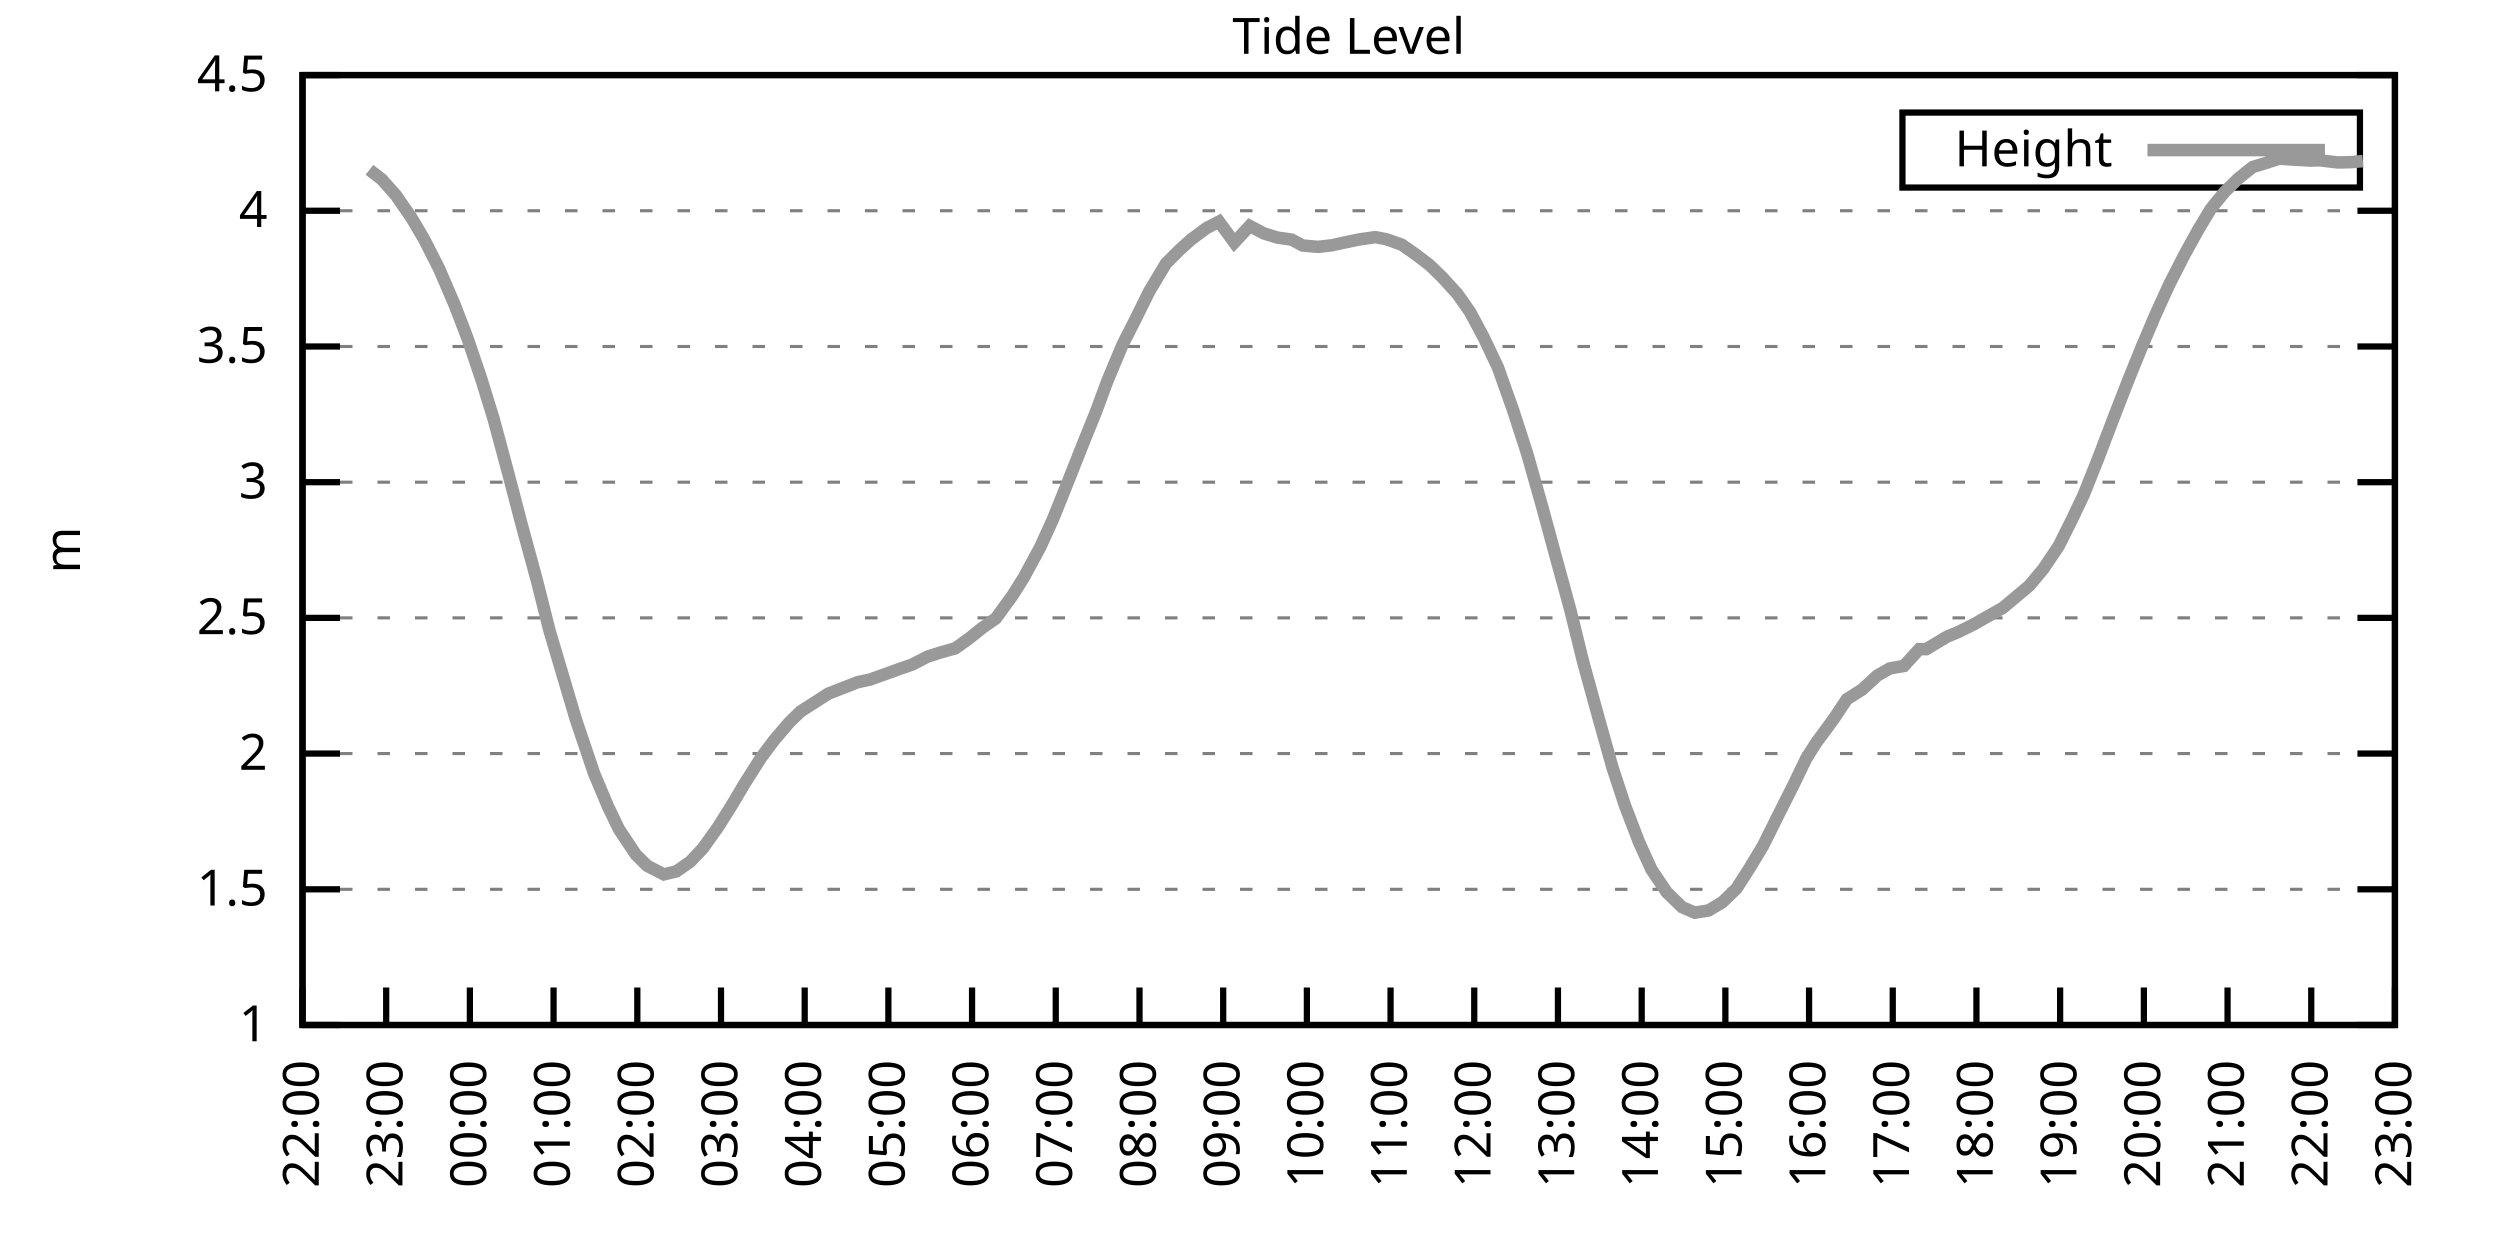
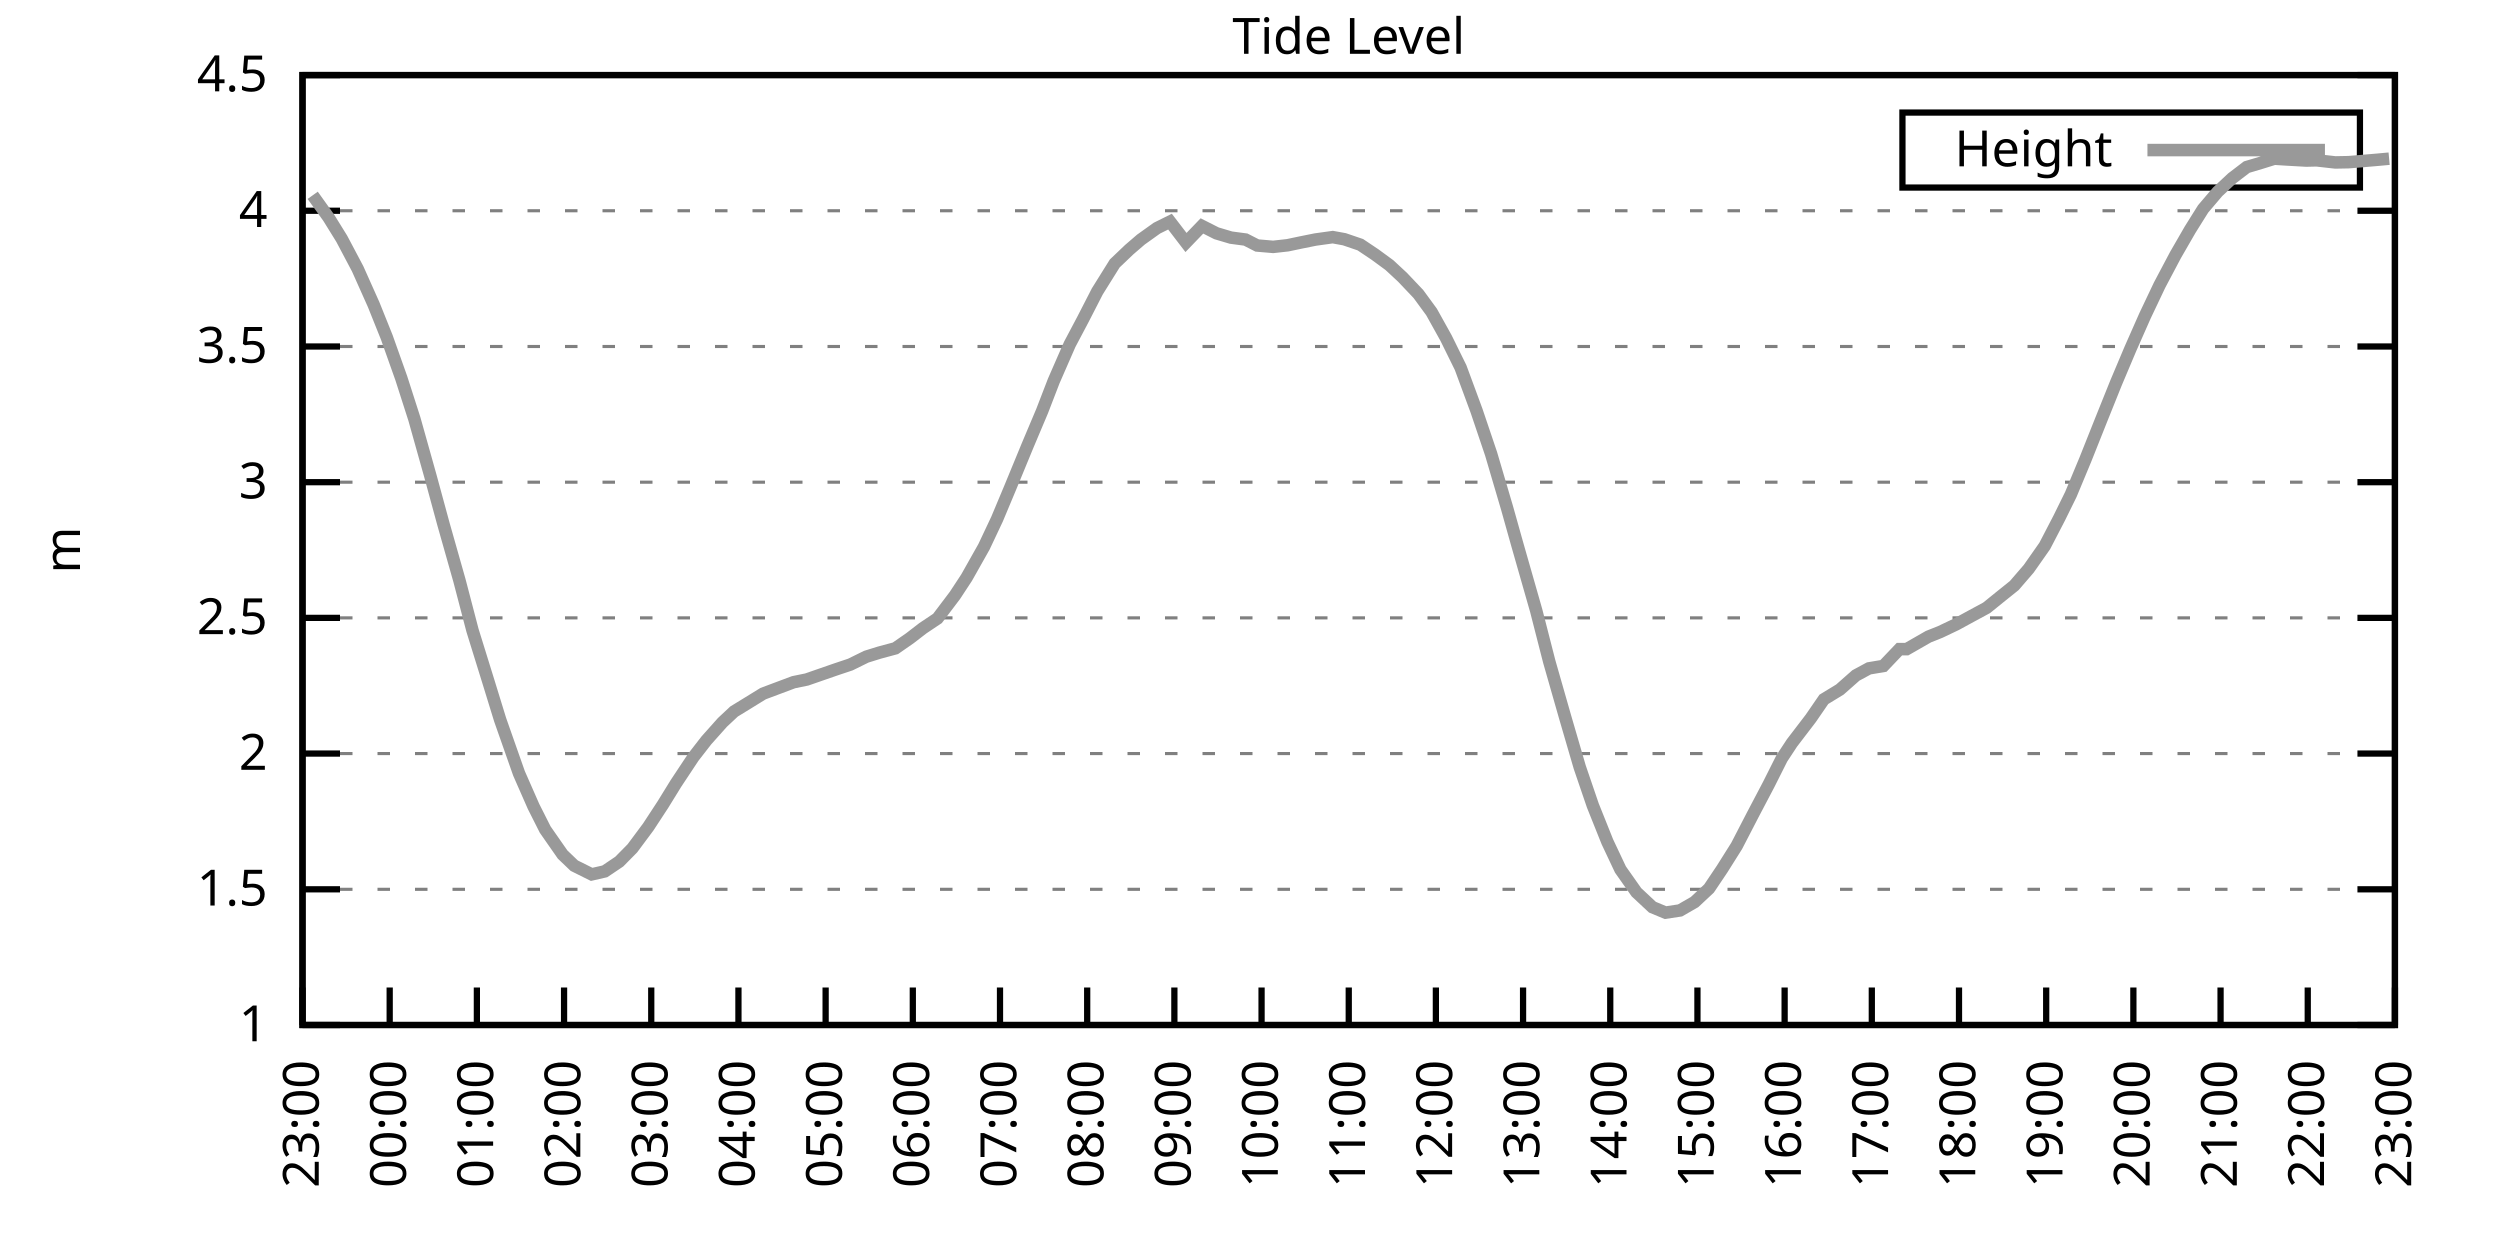
<svg xmlns="http://www.w3.org/2000/svg" xmlns:xlink="http://www.w3.org/1999/xlink" width="400" height="200" viewBox="0 0 400 200">
  <g id="gnuplot_canvas">
    <rect x="0" y="0" width="400" height="200" fill="none" />
    <defs>
      <circle id="gpDot" r="0.5" stroke-width="0.5" stroke="currentColor" />
      <path id="gpPt0" stroke-width="0.333" stroke="currentColor" d="M-1,0 h2 M0,-1 v2" />
      <path id="gpPt1" stroke-width="0.333" stroke="currentColor" d="M-1,-1 L1,1 M1,-1 L-1,1" />
      <path id="gpPt2" stroke-width="0.333" stroke="currentColor" d="M-1,0 L1,0 M0,-1 L0,1 M-1,-1 L1,1 M-1,1 L1,-1" />
      <rect id="gpPt3" stroke-width="0.333" stroke="currentColor" x="-1" y="-1" width="2" height="2" />
      <rect id="gpPt4" stroke-width="0.333" stroke="currentColor" fill="currentColor" x="-1" y="-1" width="2" height="2" />
      <circle id="gpPt5" stroke-width="0.333" stroke="currentColor" cx="0" cy="0" r="1" />
      <use xlink:href="#gpPt5" id="gpPt6" fill="currentColor" stroke="none" />
      <path id="gpPt7" stroke-width="0.333" stroke="currentColor" d="M0,-1.33 L-1.33,0.67 L1.33,0.67 z" />
      <use xlink:href="#gpPt7" id="gpPt8" fill="currentColor" stroke="none" />
      <use xlink:href="#gpPt7" id="gpPt9" stroke="currentColor" transform="rotate(180)" />
      <use xlink:href="#gpPt9" id="gpPt10" fill="currentColor" stroke="none" />
      <use xlink:href="#gpPt3" id="gpPt11" stroke="currentColor" transform="rotate(45)" />
      <use xlink:href="#gpPt11" id="gpPt12" fill="currentColor" stroke="none" />
      <path id="gpPt13" stroke-width="0.333" stroke="currentColor" d="M0,1.330 L1.265,0.411 L0.782,-1.067 L-0.782,-1.076 L-1.265,0.411 z" />
      <use xlink:href="#gpPt13" id="gpPt14" fill="currentColor" stroke="none" />
      <filter id="textbox" filterUnits="objectBoundingBox" x="0" y="0" height="1" width="1">
        <feFlood flood-color="white" flood-opacity="1" result="bgnd" />
        <feComposite in="SourceGraphic" in2="bgnd" operator="atop" />
      </filter>
      <filter id="greybox" filterUnits="objectBoundingBox" x="0" y="0" height="1" width="1">
        <feFlood flood-color="lightgrey" flood-opacity="1" result="grey" />
        <feComposite in="SourceGraphic" in2="grey" operator="atop" />
      </filter>
    </defs>
    <g fill="none" color="white" stroke="currentColor" stroke-width="1.00" stroke-linecap="butt" stroke-linejoin="miter">
</g>
    <g fill="none" color="black" stroke="currentColor" stroke-width="1.00" stroke-linecap="butt" stroke-linejoin="miter">
      <g stroke="none" shape-rendering="crispEdges">
        <polygon fill="rgb(255, 255, 255)" points="48.40,164.00 383.18,164.00 383.18,12.02 48.40,12.02 " />
      </g>
    </g>
    <g fill="none" color="black" stroke="currentColor" stroke-width="1.00" stroke-linecap="butt" stroke-linejoin="miter">
</g>
    <g fill="none" color="black" stroke="black" stroke-width="0.50" stroke-linecap="butt" stroke-linejoin="miter">
</g>
    <g fill="none" color="gray" stroke="currentColor" stroke-width="0.50" stroke-linecap="butt" stroke-linejoin="miter">
      <path stroke="gray" stroke-dasharray="2,4" class="gridline" d="M48.40,164.00 L383.19,164.00  " />
    </g>
    <g fill="none" color="gray" stroke="gray" stroke-width="1.00" stroke-linecap="butt" stroke-linejoin="miter">
</g>
    <g fill="none" color="black" stroke="currentColor" stroke-width="1.00" stroke-linecap="butt" stroke-linejoin="miter">
      <path stroke="black" d="M48.40,164.00 L54.40,164.00 M383.19,164.00 L377.19,164.00  " />
      <g transform="translate(42.80,166.60)" stroke="none" fill="black" font-family="Sans" font-size="8.00" text-anchor="end">
        <text>
          <tspan font-family="Sans"> 1</tspan>
        </text>
      </g>
    </g>
    <g fill="none" color="black" stroke="currentColor" stroke-width="1.00" stroke-linecap="butt" stroke-linejoin="miter">
</g>
    <g fill="none" color="black" stroke="black" stroke-width="0.50" stroke-linecap="butt" stroke-linejoin="miter">
</g>
    <g fill="none" color="gray" stroke="currentColor" stroke-width="0.50" stroke-linecap="butt" stroke-linejoin="miter">
      <path stroke="gray" stroke-dasharray="2,4" class="gridline" d="M48.40,142.29 L383.19,142.29  " />
    </g>
    <g fill="none" color="gray" stroke="gray" stroke-width="1.00" stroke-linecap="butt" stroke-linejoin="miter">
</g>
    <g fill="none" color="black" stroke="currentColor" stroke-width="1.00" stroke-linecap="butt" stroke-linejoin="miter">
      <path stroke="black" d="M48.40,142.29 L54.40,142.29 M383.19,142.29 L377.19,142.29  " />
      <g transform="translate(42.80,144.89)" stroke="none" fill="black" font-family="Sans" font-size="8.00" text-anchor="end">
        <text>
          <tspan font-family="Sans"> 1.5</tspan>
        </text>
      </g>
    </g>
    <g fill="none" color="black" stroke="currentColor" stroke-width="1.00" stroke-linecap="butt" stroke-linejoin="miter">
</g>
    <g fill="none" color="black" stroke="black" stroke-width="0.50" stroke-linecap="butt" stroke-linejoin="miter">
</g>
    <g fill="none" color="gray" stroke="currentColor" stroke-width="0.50" stroke-linecap="butt" stroke-linejoin="miter">
      <path stroke="gray" stroke-dasharray="2,4" class="gridline" d="M48.40,120.57 L383.19,120.57  " />
    </g>
    <g fill="none" color="gray" stroke="gray" stroke-width="1.00" stroke-linecap="butt" stroke-linejoin="miter">
</g>
    <g fill="none" color="black" stroke="currentColor" stroke-width="1.00" stroke-linecap="butt" stroke-linejoin="miter">
      <path stroke="black" d="M48.40,120.57 L54.40,120.57 M383.19,120.57 L377.19,120.57  " />
      <g transform="translate(42.80,123.17)" stroke="none" fill="black" font-family="Sans" font-size="8.00" text-anchor="end">
        <text>
          <tspan font-family="Sans"> 2</tspan>
        </text>
      </g>
    </g>
    <g fill="none" color="black" stroke="currentColor" stroke-width="1.00" stroke-linecap="butt" stroke-linejoin="miter">
</g>
    <g fill="none" color="black" stroke="black" stroke-width="0.50" stroke-linecap="butt" stroke-linejoin="miter">
</g>
    <g fill="none" color="gray" stroke="currentColor" stroke-width="0.50" stroke-linecap="butt" stroke-linejoin="miter">
      <path stroke="gray" stroke-dasharray="2,4" class="gridline" d="M48.40,98.86 L383.19,98.86  " />
    </g>
    <g fill="none" color="gray" stroke="gray" stroke-width="1.00" stroke-linecap="butt" stroke-linejoin="miter">
</g>
    <g fill="none" color="black" stroke="currentColor" stroke-width="1.00" stroke-linecap="butt" stroke-linejoin="miter">
      <path stroke="black" d="M48.40,98.86 L54.40,98.86 M383.19,98.86 L377.19,98.86  " />
      <g transform="translate(42.80,101.46)" stroke="none" fill="black" font-family="Sans" font-size="8.00" text-anchor="end">
        <text>
          <tspan font-family="Sans"> 2.5</tspan>
        </text>
      </g>
    </g>
    <g fill="none" color="black" stroke="currentColor" stroke-width="1.00" stroke-linecap="butt" stroke-linejoin="miter">
</g>
    <g fill="none" color="black" stroke="black" stroke-width="0.50" stroke-linecap="butt" stroke-linejoin="miter">
</g>
    <g fill="none" color="gray" stroke="currentColor" stroke-width="0.50" stroke-linecap="butt" stroke-linejoin="miter">
      <path stroke="gray" stroke-dasharray="2,4" class="gridline" d="M48.40,77.15 L383.19,77.15  " />
    </g>
    <g fill="none" color="gray" stroke="gray" stroke-width="1.00" stroke-linecap="butt" stroke-linejoin="miter">
</g>
    <g fill="none" color="black" stroke="currentColor" stroke-width="1.00" stroke-linecap="butt" stroke-linejoin="miter">
      <path stroke="black" d="M48.40,77.15 L54.40,77.15 M383.19,77.15 L377.19,77.15  " />
      <g transform="translate(42.80,79.75)" stroke="none" fill="black" font-family="Sans" font-size="8.00" text-anchor="end">
        <text>
          <tspan font-family="Sans"> 3</tspan>
        </text>
      </g>
    </g>
    <g fill="none" color="black" stroke="currentColor" stroke-width="1.00" stroke-linecap="butt" stroke-linejoin="miter">
</g>
    <g fill="none" color="black" stroke="black" stroke-width="0.50" stroke-linecap="butt" stroke-linejoin="miter">
</g>
    <g fill="none" color="gray" stroke="currentColor" stroke-width="0.50" stroke-linecap="butt" stroke-linejoin="miter">
      <path stroke="gray" stroke-dasharray="2,4" class="gridline" d="M48.40,55.44 L383.19,55.44  " />
    </g>
    <g fill="none" color="gray" stroke="gray" stroke-width="1.00" stroke-linecap="butt" stroke-linejoin="miter">
</g>
    <g fill="none" color="black" stroke="currentColor" stroke-width="1.00" stroke-linecap="butt" stroke-linejoin="miter">
      <path stroke="black" d="M48.40,55.44 L54.40,55.44 M383.19,55.44 L377.19,55.44  " />
      <g transform="translate(42.80,58.04)" stroke="none" fill="black" font-family="Sans" font-size="8.00" text-anchor="end">
        <text>
          <tspan font-family="Sans"> 3.5</tspan>
        </text>
      </g>
    </g>
    <g fill="none" color="black" stroke="currentColor" stroke-width="1.00" stroke-linecap="butt" stroke-linejoin="miter">
</g>
    <g fill="none" color="black" stroke="black" stroke-width="0.50" stroke-linecap="butt" stroke-linejoin="miter">
</g>
    <g fill="none" color="gray" stroke="currentColor" stroke-width="0.50" stroke-linecap="butt" stroke-linejoin="miter">
      <path stroke="gray" stroke-dasharray="2,4" class="gridline" d="M48.40,33.72 L383.19,33.72  " />
    </g>
    <g fill="none" color="gray" stroke="gray" stroke-width="1.00" stroke-linecap="butt" stroke-linejoin="miter">
</g>
    <g fill="none" color="black" stroke="currentColor" stroke-width="1.00" stroke-linecap="butt" stroke-linejoin="miter">
      <path stroke="black" d="M48.40,33.72 L54.40,33.72 M383.19,33.72 L377.19,33.72  " />
      <g transform="translate(42.80,36.32)" stroke="none" fill="black" font-family="Sans" font-size="8.00" text-anchor="end">
        <text>
          <tspan font-family="Sans"> 4</tspan>
        </text>
      </g>
    </g>
    <g fill="none" color="black" stroke="currentColor" stroke-width="1.00" stroke-linecap="butt" stroke-linejoin="miter">
</g>
    <g fill="none" color="black" stroke="black" stroke-width="0.50" stroke-linecap="butt" stroke-linejoin="miter">
</g>
    <g fill="none" color="gray" stroke="currentColor" stroke-width="0.50" stroke-linecap="butt" stroke-linejoin="miter">
      <path stroke="gray" stroke-dasharray="2,4" class="gridline" d="M48.40,12.01 L383.19,12.01  " />
    </g>
    <g fill="none" color="gray" stroke="gray" stroke-width="1.00" stroke-linecap="butt" stroke-linejoin="miter">
</g>
    <g fill="none" color="black" stroke="currentColor" stroke-width="1.00" stroke-linecap="butt" stroke-linejoin="miter">
      <path stroke="black" d="M48.40,12.01 L54.40,12.01 M383.19,12.01 L377.19,12.01  " />
      <g transform="translate(42.80,14.61)" stroke="none" fill="black" font-family="Sans" font-size="8.00" text-anchor="end">
        <text>
          <tspan font-family="Sans"> 4.5</tspan>
        </text>
      </g>
    </g>
    <g fill="none" color="black" stroke="currentColor" stroke-width="1.00" stroke-linecap="butt" stroke-linejoin="miter">
      <path stroke="black" d="M48.40,164.00 L48.40,158.00  " />
      <g transform="translate(51.00,169.60) rotate(270.00)" stroke="none" fill="black" font-family="Sans" font-size="8.00" text-anchor="end">
        <text>
-           <tspan font-family="Sans">22:00</tspan>
-         </text>
-       </g>
-     </g>
-     <g fill="none" color="black" stroke="currentColor" stroke-width="1.00" stroke-linecap="butt" stroke-linejoin="miter">
-       <path stroke="black" d="M61.79,164.00 L61.79,158.00  " />
-       <g transform="translate(64.39,169.60) rotate(270.00)" stroke="none" fill="black" font-family="Sans" font-size="8.00" text-anchor="end">
-         <text>
          <tspan font-family="Sans">23:00</tspan>
        </text>
      </g>
    </g>
    <g fill="none" color="black" stroke="currentColor" stroke-width="1.00" stroke-linecap="butt" stroke-linejoin="miter">
-       <path stroke="black" d="M75.18,164.00 L75.18,158.00  " />
-       <g transform="translate(77.78,169.60) rotate(270.00)" stroke="none" fill="black" font-family="Sans" font-size="8.00" text-anchor="end">
+       <path stroke="black" d="M62.35,164.00 L62.35,158.00  " />
+       <g transform="translate(64.95,169.60) rotate(270.00)" stroke="none" fill="black" font-family="Sans" font-size="8.00" text-anchor="end">
        <text>
          <tspan font-family="Sans">00:00</tspan>
        </text>
      </g>
    </g>
    <g fill="none" color="black" stroke="currentColor" stroke-width="1.00" stroke-linecap="butt" stroke-linejoin="miter">
-       <path stroke="black" d="M88.57,164.00 L88.57,158.00  " />
-       <g transform="translate(91.17,169.60) rotate(270.00)" stroke="none" fill="black" font-family="Sans" font-size="8.00" text-anchor="end">
+       <path stroke="black" d="M76.30,164.00 L76.30,158.00  " />
+       <g transform="translate(78.90,169.60) rotate(270.00)" stroke="none" fill="black" font-family="Sans" font-size="8.00" text-anchor="end">
        <text>
          <tspan font-family="Sans">01:00</tspan>
        </text>
      </g>
    </g>
    <g fill="none" color="black" stroke="currentColor" stroke-width="1.00" stroke-linecap="butt" stroke-linejoin="miter">
-       <path stroke="black" d="M101.97,164.00 L101.97,158.00  " />
-       <g transform="translate(104.57,169.60) rotate(270.00)" stroke="none" fill="black" font-family="Sans" font-size="8.00" text-anchor="end">
+       <path stroke="black" d="M90.25,164.00 L90.25,158.00  " />
+       <g transform="translate(92.85,169.60) rotate(270.00)" stroke="none" fill="black" font-family="Sans" font-size="8.00" text-anchor="end">
        <text>
          <tspan font-family="Sans">02:00</tspan>
        </text>
      </g>
    </g>
    <g fill="none" color="black" stroke="currentColor" stroke-width="1.00" stroke-linecap="butt" stroke-linejoin="miter">
-       <path stroke="black" d="M115.36,164.00 L115.36,158.00  " />
-       <g transform="translate(117.96,169.60) rotate(270.00)" stroke="none" fill="black" font-family="Sans" font-size="8.00" text-anchor="end">
+       <path stroke="black" d="M104.20,164.00 L104.20,158.00  " />
+       <g transform="translate(106.80,169.60) rotate(270.00)" stroke="none" fill="black" font-family="Sans" font-size="8.00" text-anchor="end">
        <text>
          <tspan font-family="Sans">03:00</tspan>
        </text>
      </g>
    </g>
    <g fill="none" color="black" stroke="currentColor" stroke-width="1.00" stroke-linecap="butt" stroke-linejoin="miter">
-       <path stroke="black" d="M128.75,164.00 L128.75,158.00  " />
-       <g transform="translate(131.35,169.60) rotate(270.00)" stroke="none" fill="black" font-family="Sans" font-size="8.00" text-anchor="end">
+       <path stroke="black" d="M118.15,164.00 L118.15,158.00  " />
+       <g transform="translate(120.75,169.60) rotate(270.00)" stroke="none" fill="black" font-family="Sans" font-size="8.00" text-anchor="end">
        <text>
          <tspan font-family="Sans">04:00</tspan>
        </text>
      </g>
    </g>
    <g fill="none" color="black" stroke="currentColor" stroke-width="1.00" stroke-linecap="butt" stroke-linejoin="miter">
-       <path stroke="black" d="M142.14,164.00 L142.14,158.00  " />
-       <g transform="translate(144.74,169.60) rotate(270.00)" stroke="none" fill="black" font-family="Sans" font-size="8.00" text-anchor="end">
+       <path stroke="black" d="M132.10,164.00 L132.10,158.00  " />
+       <g transform="translate(134.70,169.60) rotate(270.00)" stroke="none" fill="black" font-family="Sans" font-size="8.00" text-anchor="end">
        <text>
          <tspan font-family="Sans">05:00</tspan>
        </text>
      </g>
    </g>
    <g fill="none" color="black" stroke="currentColor" stroke-width="1.00" stroke-linecap="butt" stroke-linejoin="miter">
-       <path stroke="black" d="M155.53,164.00 L155.53,158.00  " />
-       <g transform="translate(158.13,169.60) rotate(270.00)" stroke="none" fill="black" font-family="Sans" font-size="8.00" text-anchor="end">
+       <path stroke="black" d="M146.05,164.00 L146.05,158.00  " />
+       <g transform="translate(148.65,169.60) rotate(270.00)" stroke="none" fill="black" font-family="Sans" font-size="8.00" text-anchor="end">
        <text>
          <tspan font-family="Sans">06:00</tspan>
        </text>
      </g>
    </g>
    <g fill="none" color="black" stroke="currentColor" stroke-width="1.00" stroke-linecap="butt" stroke-linejoin="miter">
-       <path stroke="black" d="M168.92,164.00 L168.92,158.00  " />
-       <g transform="translate(171.52,169.60) rotate(270.00)" stroke="none" fill="black" font-family="Sans" font-size="8.00" text-anchor="end">
+       <path stroke="black" d="M160.00,164.00 L160.00,158.00  " />
+       <g transform="translate(162.60,169.60) rotate(270.00)" stroke="none" fill="black" font-family="Sans" font-size="8.00" text-anchor="end">
        <text>
          <tspan font-family="Sans">07:00</tspan>
        </text>
      </g>
    </g>
    <g fill="none" color="black" stroke="currentColor" stroke-width="1.00" stroke-linecap="butt" stroke-linejoin="miter">
-       <path stroke="black" d="M182.32,164.00 L182.32,158.00  " />
-       <g transform="translate(184.92,169.60) rotate(270.00)" stroke="none" fill="black" font-family="Sans" font-size="8.00" text-anchor="end">
+       <path stroke="black" d="M173.95,164.00 L173.95,158.00  " />
+       <g transform="translate(176.55,169.60) rotate(270.00)" stroke="none" fill="black" font-family="Sans" font-size="8.00" text-anchor="end">
        <text>
          <tspan font-family="Sans">08:00</tspan>
        </text>
      </g>
    </g>
    <g fill="none" color="black" stroke="currentColor" stroke-width="1.00" stroke-linecap="butt" stroke-linejoin="miter">
-       <path stroke="black" d="M195.71,164.00 L195.71,158.00  " />
-       <g transform="translate(198.31,169.60) rotate(270.00)" stroke="none" fill="black" font-family="Sans" font-size="8.00" text-anchor="end">
+       <path stroke="black" d="M187.90,164.00 L187.90,158.00  " />
+       <g transform="translate(190.50,169.60) rotate(270.00)" stroke="none" fill="black" font-family="Sans" font-size="8.00" text-anchor="end">
        <text>
          <tspan font-family="Sans">09:00</tspan>
        </text>
      </g>
    </g>
    <g fill="none" color="black" stroke="currentColor" stroke-width="1.00" stroke-linecap="butt" stroke-linejoin="miter">
-       <path stroke="black" d="M209.10,164.00 L209.10,158.00  " />
-       <g transform="translate(211.70,169.60) rotate(270.00)" stroke="none" fill="black" font-family="Sans" font-size="8.00" text-anchor="end">
+       <path stroke="black" d="M201.85,164.00 L201.85,158.00  " />
+       <g transform="translate(204.45,169.60) rotate(270.00)" stroke="none" fill="black" font-family="Sans" font-size="8.00" text-anchor="end">
        <text>
          <tspan font-family="Sans">10:00</tspan>
        </text>
      </g>
    </g>
    <g fill="none" color="black" stroke="currentColor" stroke-width="1.00" stroke-linecap="butt" stroke-linejoin="miter">
-       <path stroke="black" d="M222.49,164.00 L222.49,158.00  " />
-       <g transform="translate(225.09,169.60) rotate(270.00)" stroke="none" fill="black" font-family="Sans" font-size="8.00" text-anchor="end">
+       <path stroke="black" d="M215.80,164.00 L215.80,158.00  " />
+       <g transform="translate(218.40,169.60) rotate(270.00)" stroke="none" fill="black" font-family="Sans" font-size="8.00" text-anchor="end">
        <text>
          <tspan font-family="Sans">11:00</tspan>
        </text>
      </g>
    </g>
    <g fill="none" color="black" stroke="currentColor" stroke-width="1.00" stroke-linecap="butt" stroke-linejoin="miter">
-       <path stroke="black" d="M235.88,164.00 L235.88,158.00  " />
-       <g transform="translate(238.48,169.60) rotate(270.00)" stroke="none" fill="black" font-family="Sans" font-size="8.00" text-anchor="end">
+       <path stroke="black" d="M229.74,164.00 L229.74,158.00  " />
+       <g transform="translate(232.34,169.60) rotate(270.00)" stroke="none" fill="black" font-family="Sans" font-size="8.00" text-anchor="end">
        <text>
          <tspan font-family="Sans">12:00</tspan>
        </text>
      </g>
    </g>
    <g fill="none" color="black" stroke="currentColor" stroke-width="1.00" stroke-linecap="butt" stroke-linejoin="miter">
-       <path stroke="black" d="M249.27,164.00 L249.27,158.00  " />
-       <g transform="translate(251.87,169.60) rotate(270.00)" stroke="none" fill="black" font-family="Sans" font-size="8.00" text-anchor="end">
+       <path stroke="black" d="M243.69,164.00 L243.69,158.00  " />
+       <g transform="translate(246.29,169.60) rotate(270.00)" stroke="none" fill="black" font-family="Sans" font-size="8.00" text-anchor="end">
        <text>
          <tspan font-family="Sans">13:00</tspan>
        </text>
      </g>
    </g>
    <g fill="none" color="black" stroke="currentColor" stroke-width="1.00" stroke-linecap="butt" stroke-linejoin="miter">
-       <path stroke="black" d="M262.67,164.00 L262.67,158.00  " />
-       <g transform="translate(265.27,169.60) rotate(270.00)" stroke="none" fill="black" font-family="Sans" font-size="8.00" text-anchor="end">
+       <path stroke="black" d="M257.64,164.00 L257.64,158.00  " />
+       <g transform="translate(260.24,169.60) rotate(270.00)" stroke="none" fill="black" font-family="Sans" font-size="8.00" text-anchor="end">
        <text>
          <tspan font-family="Sans">14:00</tspan>
        </text>
      </g>
    </g>
    <g fill="none" color="black" stroke="currentColor" stroke-width="1.00" stroke-linecap="butt" stroke-linejoin="miter">
-       <path stroke="black" d="M276.06,164.00 L276.06,158.00  " />
-       <g transform="translate(278.66,169.60) rotate(270.00)" stroke="none" fill="black" font-family="Sans" font-size="8.00" text-anchor="end">
+       <path stroke="black" d="M271.59,164.00 L271.59,158.00  " />
+       <g transform="translate(274.19,169.60) rotate(270.00)" stroke="none" fill="black" font-family="Sans" font-size="8.00" text-anchor="end">
        <text>
          <tspan font-family="Sans">15:00</tspan>
        </text>
      </g>
    </g>
    <g fill="none" color="black" stroke="currentColor" stroke-width="1.00" stroke-linecap="butt" stroke-linejoin="miter">
-       <path stroke="black" d="M289.45,164.00 L289.45,158.00  " />
-       <g transform="translate(292.05,169.60) rotate(270.00)" stroke="none" fill="black" font-family="Sans" font-size="8.00" text-anchor="end">
+       <path stroke="black" d="M285.54,164.00 L285.54,158.00  " />
+       <g transform="translate(288.14,169.60) rotate(270.00)" stroke="none" fill="black" font-family="Sans" font-size="8.00" text-anchor="end">
        <text>
          <tspan font-family="Sans">16:00</tspan>
        </text>
      </g>
    </g>
    <g fill="none" color="black" stroke="currentColor" stroke-width="1.00" stroke-linecap="butt" stroke-linejoin="miter">
-       <path stroke="black" d="M302.84,164.00 L302.84,158.00  " />
-       <g transform="translate(305.44,169.60) rotate(270.00)" stroke="none" fill="black" font-family="Sans" font-size="8.00" text-anchor="end">
+       <path stroke="black" d="M299.49,164.00 L299.49,158.00  " />
+       <g transform="translate(302.09,169.60) rotate(270.00)" stroke="none" fill="black" font-family="Sans" font-size="8.00" text-anchor="end">
        <text>
          <tspan font-family="Sans">17:00</tspan>
        </text>
      </g>
    </g>
    <g fill="none" color="black" stroke="currentColor" stroke-width="1.00" stroke-linecap="butt" stroke-linejoin="miter">
-       <path stroke="black" d="M316.23,164.00 L316.23,158.00  " />
-       <g transform="translate(318.83,169.60) rotate(270.00)" stroke="none" fill="black" font-family="Sans" font-size="8.00" text-anchor="end">
+       <path stroke="black" d="M313.44,164.00 L313.44,158.00  " />
+       <g transform="translate(316.04,169.60) rotate(270.00)" stroke="none" fill="black" font-family="Sans" font-size="8.00" text-anchor="end">
        <text>
          <tspan font-family="Sans">18:00</tspan>
        </text>
      </g>
    </g>
    <g fill="none" color="black" stroke="currentColor" stroke-width="1.00" stroke-linecap="butt" stroke-linejoin="miter">
-       <path stroke="black" d="M329.62,164.00 L329.62,158.00  " />
-       <g transform="translate(332.22,169.60) rotate(270.00)" stroke="none" fill="black" font-family="Sans" font-size="8.00" text-anchor="end">
+       <path stroke="black" d="M327.39,164.00 L327.39,158.00  " />
+       <g transform="translate(329.99,169.60) rotate(270.00)" stroke="none" fill="black" font-family="Sans" font-size="8.00" text-anchor="end">
        <text>
          <tspan font-family="Sans">19:00</tspan>
        </text>
      </g>
    </g>
    <g fill="none" color="black" stroke="currentColor" stroke-width="1.00" stroke-linecap="butt" stroke-linejoin="miter">
-       <path stroke="black" d="M343.02,164.00 L343.02,158.00  " />
-       <g transform="translate(345.62,169.60) rotate(270.00)" stroke="none" fill="black" font-family="Sans" font-size="8.00" text-anchor="end">
+       <path stroke="black" d="M341.34,164.00 L341.34,158.00  " />
+       <g transform="translate(343.94,169.60) rotate(270.00)" stroke="none" fill="black" font-family="Sans" font-size="8.00" text-anchor="end">
        <text>
          <tspan font-family="Sans">20:00</tspan>
        </text>
      </g>
    </g>
    <g fill="none" color="black" stroke="currentColor" stroke-width="1.00" stroke-linecap="butt" stroke-linejoin="miter">
-       <path stroke="black" d="M356.41,164.00 L356.41,158.00  " />
-       <g transform="translate(359.01,169.60) rotate(270.00)" stroke="none" fill="black" font-family="Sans" font-size="8.00" text-anchor="end">
+       <path stroke="black" d="M355.29,164.00 L355.29,158.00  " />
+       <g transform="translate(357.89,169.60) rotate(270.00)" stroke="none" fill="black" font-family="Sans" font-size="8.00" text-anchor="end">
        <text>
          <tspan font-family="Sans">21:00</tspan>
        </text>
      </g>
    </g>
    <g fill="none" color="black" stroke="currentColor" stroke-width="1.00" stroke-linecap="butt" stroke-linejoin="miter">
-       <path stroke="black" d="M369.80,164.00 L369.80,158.00  " />
-       <g transform="translate(372.40,169.60) rotate(270.00)" stroke="none" fill="black" font-family="Sans" font-size="8.00" text-anchor="end">
+       <path stroke="black" d="M369.24,164.00 L369.24,158.00  " />
+       <g transform="translate(371.84,169.60) rotate(270.00)" stroke="none" fill="black" font-family="Sans" font-size="8.00" text-anchor="end">
        <text>
          <tspan font-family="Sans">22:00</tspan>
        </text>
      </g>
    </g>
    <g fill="none" color="black" stroke="currentColor" stroke-width="1.00" stroke-linecap="butt" stroke-linejoin="miter">
      <path stroke="black" d="M383.19,164.00 L383.19,158.00  " />
      <g transform="translate(385.79,169.60) rotate(270.00)" stroke="none" fill="black" font-family="Sans" font-size="8.00" text-anchor="end">
        <text>
          <tspan font-family="Sans">23:00</tspan>
        </text>
      </g>
    </g>
    <g fill="none" color="black" stroke="currentColor" stroke-width="1.00" stroke-linecap="butt" stroke-linejoin="miter">
</g>
    <g fill="none" color="black" stroke="currentColor" stroke-width="1.00" stroke-linecap="butt" stroke-linejoin="miter">
      <path stroke="black" d="M48.40,12.01 L48.40,164.00 L383.19,164.00 L383.19,12.01 L48.40,12.01 Z  " />
    </g>
    <g fill="none" color="black" stroke="currentColor" stroke-width="1.00" stroke-linecap="butt" stroke-linejoin="miter">
</g>
    <g fill="none" color="black" stroke="currentColor" stroke-width="1.00" stroke-linecap="butt" stroke-linejoin="miter">
      <path stroke="black" d="M304.39,30.01 L304.39,18.01 L377.59,18.01 L377.59,30.01 L304.39,30.01 Z  " />
    </g>
    <g id="Tide_level_plot_1">
      <g fill="none" color="white" stroke="black" stroke-width="2.00" stroke-linecap="butt" stroke-linejoin="miter">
</g>
      <g fill="none" color="black" stroke="currentColor" stroke-width="2.00" stroke-linecap="butt" stroke-linejoin="miter">
        <g transform="translate(337.99,26.61)" stroke="none" fill="black" font-family="Sans" font-size="8.00" text-anchor="end">
          <text>
            <tspan font-family="Sans">Height</tspan>
          </text>
        </g>
      </g>
      <g fill="none" color="black" stroke="currentColor" stroke-width="2.00" stroke-linecap="butt" stroke-linejoin="miter">
-         <path stroke="rgb(153, 153, 153)" d="M343.59,24.01 L371.99,24.01 M59.11,27.17 L61.12,28.73 L63.35,31.25 L65.81,34.81 L67.82,38.20 L70.27,43.02   L72.73,48.75 L74.74,53.96 L76.97,60.52 L78.98,67.03 L81.43,76.15 L83.44,83.84 L85.90,92.87 L87.91,100.86   L90.36,109.11 L92.15,115.15 L95.05,123.74 L97.28,129.04 L99.06,132.73 L101.74,136.73 L103.53,138.51 L106.21,139.90   L108.22,139.42 L110.45,137.86 L112.46,135.73 L114.91,132.30 L117.14,128.74 L119.15,125.35 L121.83,121.14 L123.84,118.45   L126.29,115.58 L128.08,113.84 L130.31,112.41 L132.54,110.98 L135.00,110.02 L137.23,109.15 L139.24,108.72 L143.70,107.11   L145.94,106.33 L148.39,105.07 L150.40,104.42 L152.85,103.73 L155.09,102.12 L157.10,100.51 L159.33,98.95 L162.01,95.26   L163.79,92.43 L166.47,87.48 L168.48,83.05 L170.49,78.06 L173.17,71.29 L175.40,65.77 L177.18,60.95 L179.64,55.09   L181.65,51.14 L183.88,46.62 L186.56,42.15 L188.79,39.93 L190.57,38.33 L193.03,36.50 L195.04,35.46 L197.49,38.80   L199.95,36.15 L202.18,37.33 L204.41,38.02 L206.64,38.33 L208.43,39.28 L210.88,39.50 L213.12,39.24 L215.13,38.80   L217.36,38.33 L220.04,37.94 L221.82,38.28 L224.28,39.15 L226.51,40.71 L228.74,42.41 L230.75,44.36 L233.20,47.05   L235.21,49.92 L237.44,54.09 L239.68,58.82 L242.13,65.73 L244.36,72.63 L246.82,81.32 L248.38,87.09 L251.28,97.69   L253.29,105.85 L255.75,114.80 L257.98,122.75 L259.99,128.87 L262.22,134.69 L264.23,139.12 L266.68,142.76 L269.14,145.15   L271.15,146.02 L273.38,145.67 L275.61,144.33 L277.84,142.16 L279.85,139.03 L282.08,135.34 L284.54,130.39 L286.99,125.52   L289.00,121.36 L290.56,118.88 L293.47,114.93 L295.48,111.89 L297.93,110.33 L300.39,108.07 L302.39,106.94 L304.63,106.55   L307.08,103.86 L308.20,103.86 L311.54,101.86 L313.33,101.12 L315.79,99.90 L318.24,98.51 L320.47,97.25 L322.48,95.56   L324.71,93.69 L326.95,91.00 L329.40,87.35 L331.63,82.88 L333.42,79.10 L335.65,73.50 L338.10,67.07 L340.34,61.30   L342.57,55.78 L344.80,50.53 L347.03,45.62 L349.49,40.80 L351.72,36.76 L353.73,33.42 L355.96,30.68 L358.19,28.51   L360.42,26.73 L362.66,26.04 L364.66,25.39 L366.67,25.52 L369.58,25.69 L371.14,25.65 L374.04,25.99 L376.05,25.95   L378.06,25.78  " />
+         <path stroke="rgb(153, 153, 153)" d="M343.59,24.01 L371.99,24.01 M50.03,31.25 L52.58,34.81 L54.68,38.20 L57.23,43.02 L59.79,48.75 L61.88,53.96   L64.21,60.52 L66.30,67.03 L68.86,76.15 L70.95,83.84 L73.51,92.87 L75.60,100.86 L78.16,109.11 L80.02,115.15   L83.04,123.74 L85.37,129.04 L87.23,132.73 L90.02,136.73 L91.88,138.51 L94.67,139.90 L96.76,139.42 L99.08,137.86   L101.18,135.73 L103.73,132.30 L106.06,128.74 L108.15,125.35 L110.94,121.14 L113.03,118.45 L115.59,115.58 L117.45,113.84   L119.78,112.41 L122.10,110.98 L124.66,110.02 L126.98,109.15 L129.08,108.72 L133.72,107.11 L136.05,106.33 L138.61,105.07   L140.70,104.42 L143.26,103.73 L145.58,102.12 L147.67,100.51 L150.00,98.95 L152.79,95.26 L154.65,92.43 L157.44,87.48   L159.53,83.05 L161.62,78.06 L164.41,71.29 L166.74,65.77 L168.60,60.95 L171.16,55.09 L173.25,51.14 L175.57,46.62   L178.36,42.15 L180.69,39.93 L182.55,38.33 L185.11,36.50 L187.20,35.46 L189.76,38.80 L192.31,36.15 L194.64,37.33   L196.96,38.02 L199.29,38.33 L201.15,39.28 L203.71,39.50 L206.03,39.24 L208.12,38.80 L210.45,38.33 L213.24,37.94   L215.10,38.28 L217.65,39.15 L219.98,40.71 L222.30,42.41 L224.40,44.36 L226.95,47.05 L229.05,49.92 L231.37,54.09   L233.70,58.82 L236.25,65.73 L238.58,72.63 L241.14,81.32 L242.76,87.09 L245.79,97.69 L247.88,105.85 L250.44,114.80   L252.76,122.75 L254.85,128.87 L257.18,134.69 L259.27,139.12 L261.83,142.76 L264.39,145.15 L266.48,146.02 L268.80,145.67   L271.13,144.33 L273.45,142.16 L275.55,139.03 L277.87,135.34 L280.43,130.39 L282.99,125.52 L285.08,121.36 L286.71,118.88   L289.73,114.93 L291.82,111.89 L294.38,110.33 L296.94,108.07 L299.03,106.94 L301.35,106.55 L303.91,103.86 L305.07,103.86   L308.56,101.86 L310.42,101.12 L312.98,99.90 L315.53,98.51 L317.86,97.25 L319.95,95.56 L322.28,93.69 L324.60,91.00   L327.16,87.35 L329.48,82.88 L331.34,79.10 L333.67,73.50 L336.23,67.07 L338.55,61.30 L340.88,55.78 L343.20,50.53   L345.53,45.62 L348.08,40.80 L350.41,36.76 L352.50,33.42 L354.83,30.68 L357.15,28.51 L359.48,26.73 L361.80,26.04   L363.89,25.39 L365.99,25.52 L369.01,25.69 L370.64,25.65 L373.66,25.99 L375.75,25.95 L377.84,25.78 L380.40,25.56   L382.26,25.39  " />
      </g>
    </g>
    <g fill="none" color="black" stroke="currentColor" stroke-width="2.00" stroke-linecap="butt" stroke-linejoin="miter">
</g>
    <g fill="none" color="black" stroke="black" stroke-width="1.00" stroke-linecap="butt" stroke-linejoin="miter">
</g>
    <g fill="none" color="black" stroke="currentColor" stroke-width="1.00" stroke-linecap="butt" stroke-linejoin="miter">
      <path stroke="black" d="M48.40,12.01 L48.40,164.00 L383.19,164.00 L383.19,12.01 L48.40,12.01 Z  " />
      <g transform="translate(12.80,88.01) rotate(270.00)" stroke="none" fill="black" font-family="Sans" font-size="8.00" text-anchor="middle">
        <text>
          <tspan font-family="Sans">m</tspan>
        </text>
      </g>
    </g>
    <g fill="none" color="black" stroke="currentColor" stroke-width="1.00" stroke-linecap="butt" stroke-linejoin="miter">
</g>
    <g fill="none" color="black" stroke="currentColor" stroke-width="1.00" stroke-linecap="butt" stroke-linejoin="miter">
      <g transform="translate(215.79,8.61)" stroke="none" fill="black" font-family="Sans" font-size="8.00" text-anchor="middle">
        <text>
          <tspan font-family="Sans">Tide Level</tspan>
        </text>
      </g>
    </g>
    <g fill="none" color="black" stroke="currentColor" stroke-width="1.00" stroke-linecap="butt" stroke-linejoin="miter">
</g>
  </g>
</svg>
